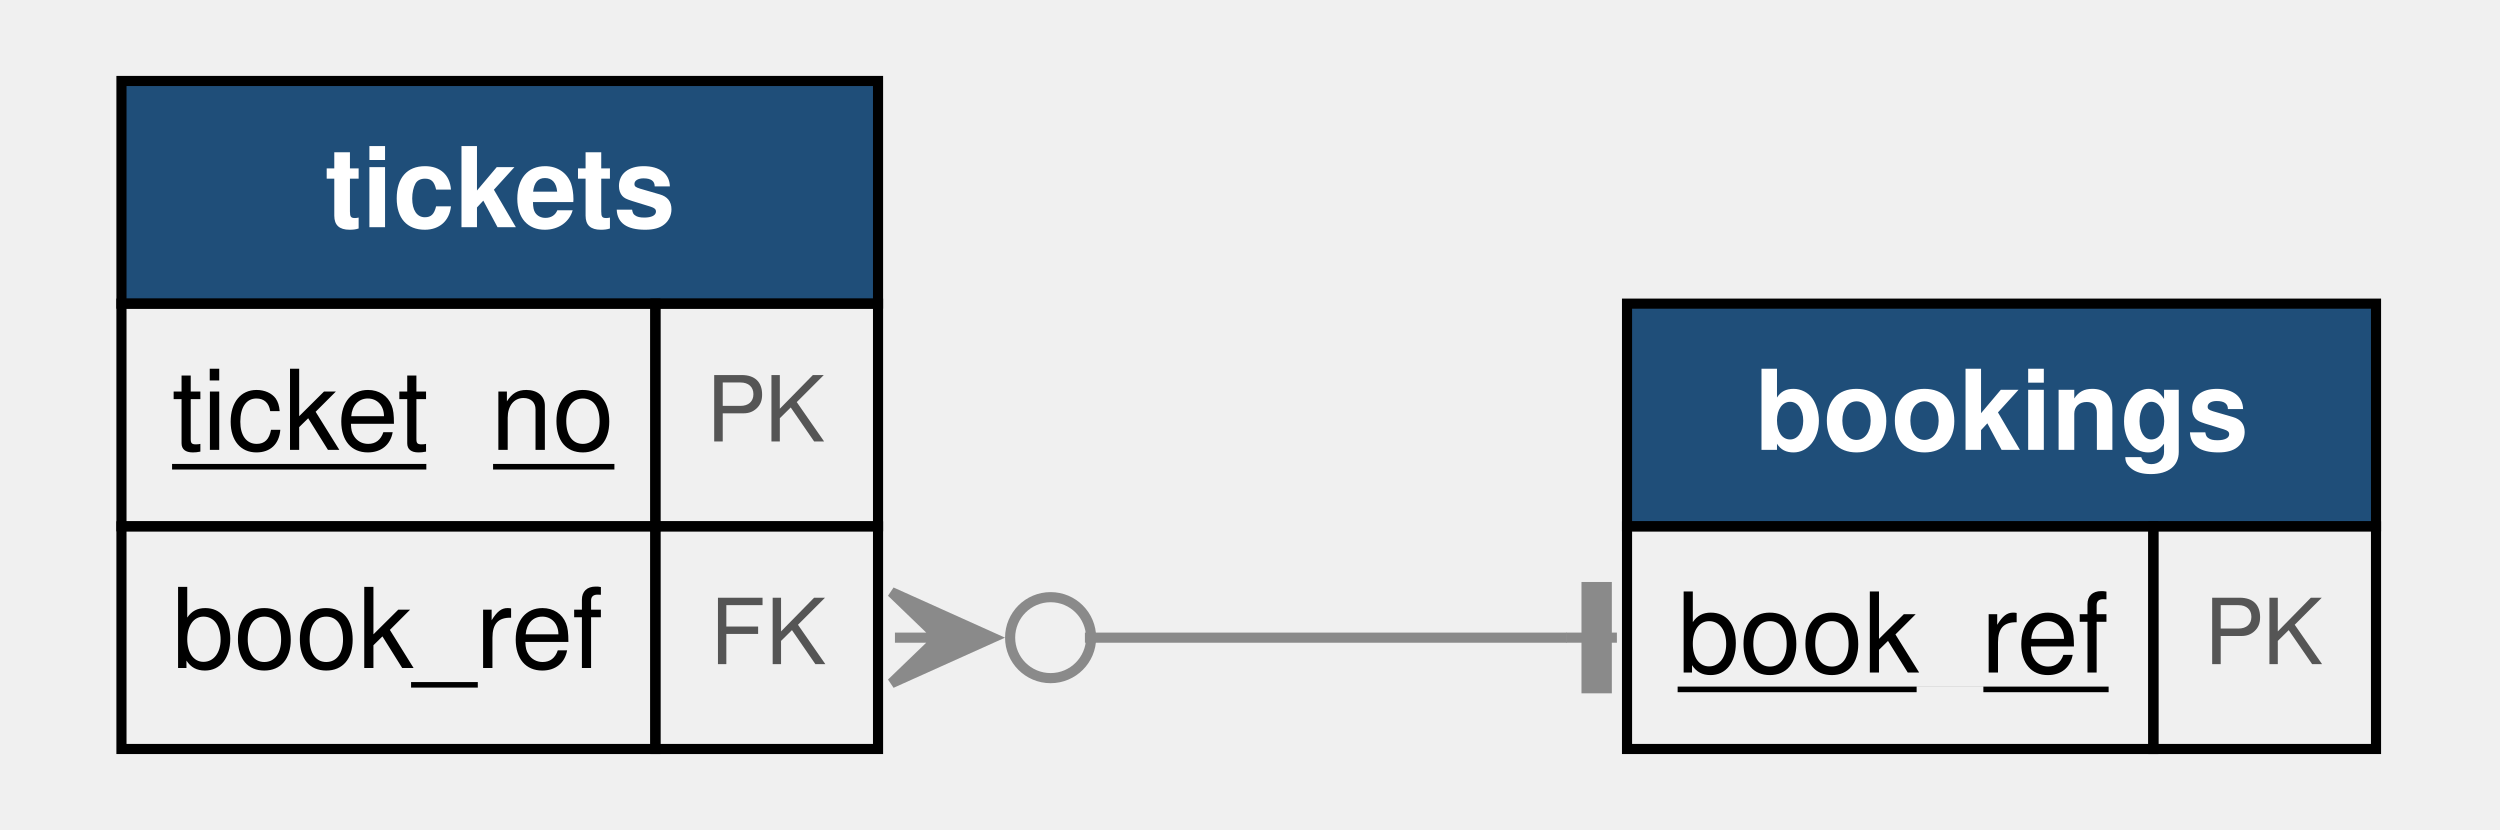
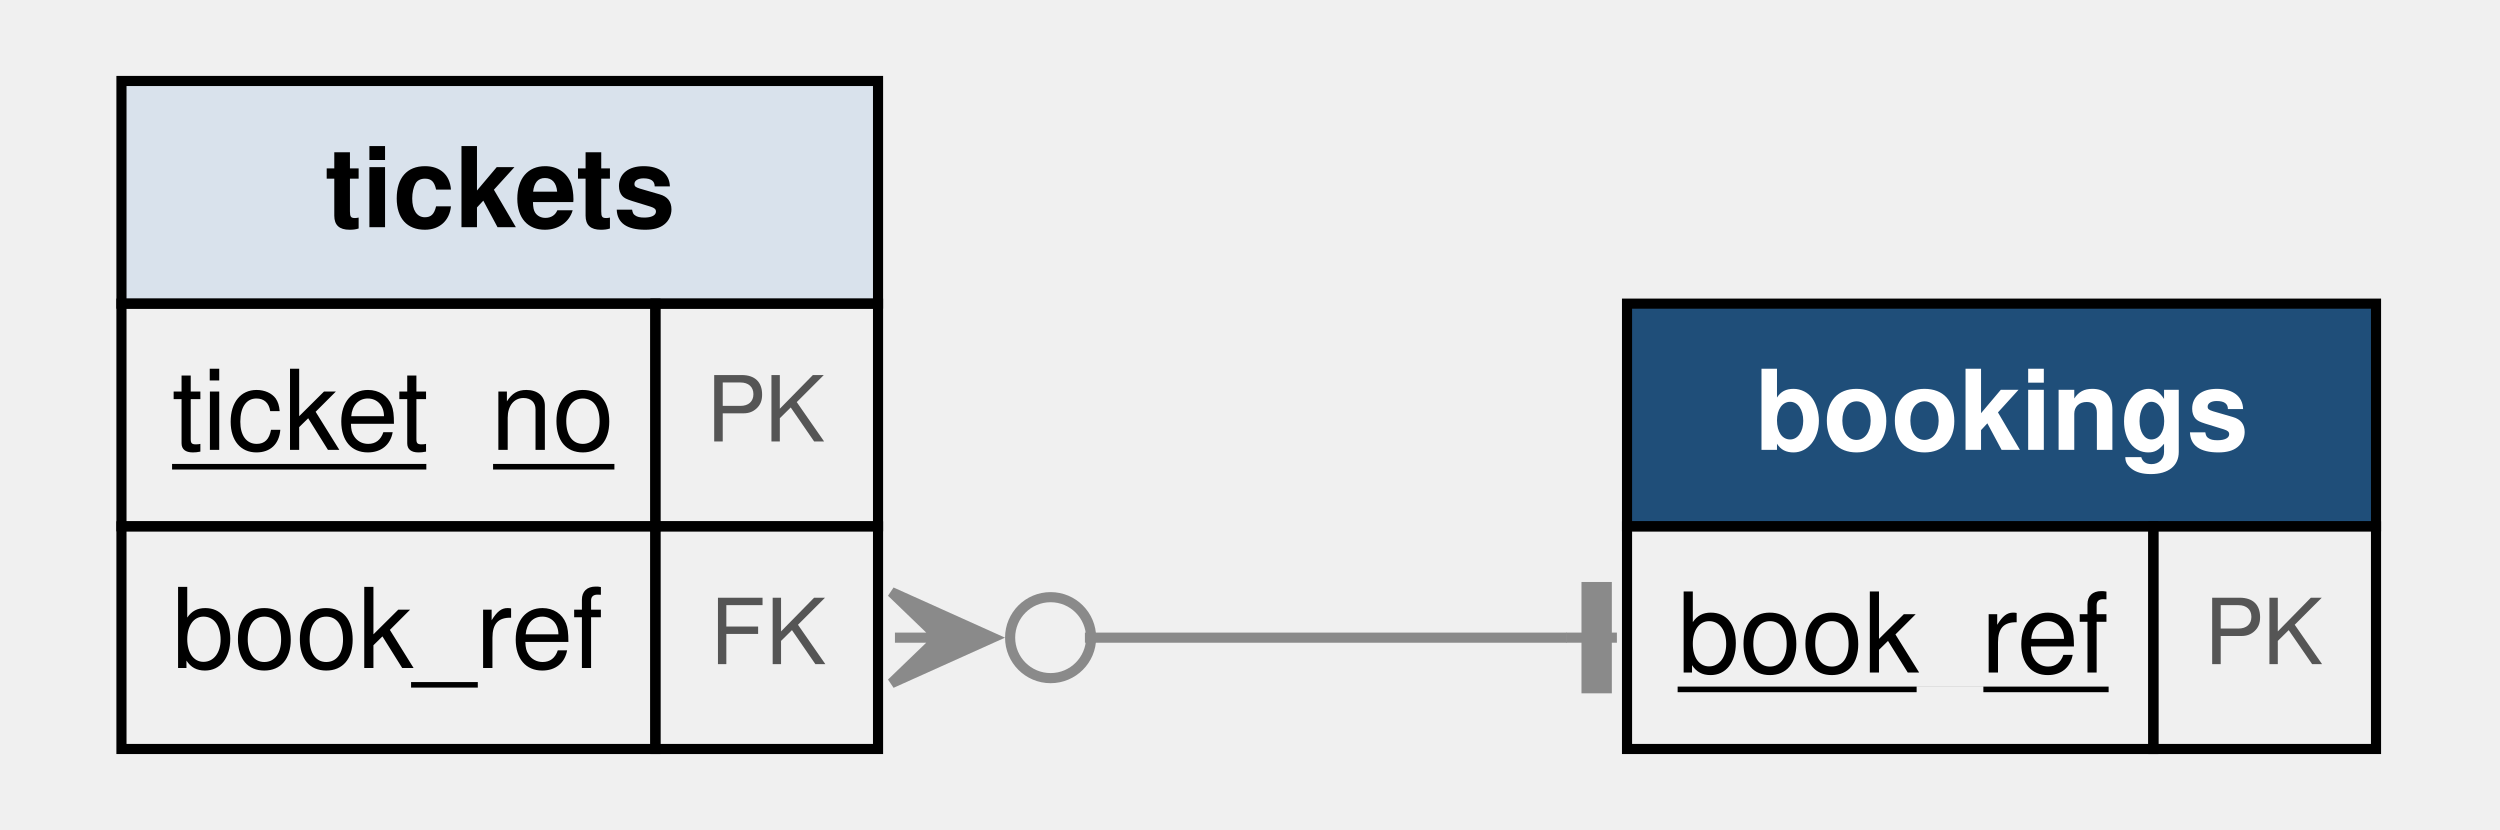
<svg xmlns="http://www.w3.org/2000/svg" width="247pt" height="82pt" viewBox="0.00 0.00 247.00 82.00">
  <g id="graph0" class="graph" transform="scale(1 1) rotate(0) translate(4 78)">
    <g id="node1" class="node">
      <polygon fill="#1f4e79" stroke="none" points="156.75,-26 156.75,-48 230.75,-48 230.75,-26 156.75,-26" />
      <polygon fill="none" stroke="black" points="156.75,-26 156.75,-48 230.75,-48 230.75,-26 156.75,-26" />
      <text xml:space="preserve" text-anchor="start" x="169.38" y="-33.55" font-family="Helvetica,sans-Serif" font-weight="bold" font-size="11.00" fill="white">bookings</text>
      <polygon fill="none" stroke="black" points="156.75,-4 156.75,-26 208.75,-26 208.75,-4 156.75,-4" />
      <text xml:space="preserve" text-anchor="start" x="161.75" y="-11.55" font-family="Helvetica,sans-Serif" text-decoration="underline" font-size="11.00">book_ref</text>
      <polygon fill="none" stroke="black" points="208.75,-4 208.75,-26 230.75,-26 230.75,-4 208.75,-4" />
      <text xml:space="preserve" text-anchor="start" x="213.75" y="-12.38" font-family="Helvetica,sans-Serif" font-size="9.00" fill="#555555">PK</text>
    </g>
    <g id="node2" class="node">
-       <polygon fill="#1f4e79" stroke="none" points="8,-48 8,-70 82.75,-70 82.75,-48 8,-48" />
+       <polygon fill="#d9e2ec" stroke="none" points="8,-48 8,-70 82.75,-70 82.75,-48 8,-48" />
      <polygon fill="none" stroke="black" points="8,-48 8,-70 82.75,-70 82.75,-48 8,-48" />
-       <text xml:space="preserve" text-anchor="start" x="28.12" y="-55.55" font-family="Helvetica,sans-Serif" font-weight="bold" font-size="11.00" fill="white">tickets</text>
+       <text xml:space="preserve" text-anchor="start" x="28.12" y="-55.55" font-family="Helvetica,sans-Serif" font-weight="bold" font-size="11.00">tickets</text>
      <polygon fill="none" stroke="black" points="8,-26 8,-48 60.75,-48 60.75,-26 8,-26" />
      <text xml:space="preserve" text-anchor="start" x="13" y="-33.55" font-family="Helvetica,sans-Serif" text-decoration="underline" font-size="11.00">ticket_no</text>
      <polygon fill="none" stroke="black" points="60.75,-26 60.75,-48 82.75,-48 82.75,-26 60.75,-26" />
      <text xml:space="preserve" text-anchor="start" x="65.75" y="-34.38" font-family="Helvetica,sans-Serif" font-size="9.00" fill="#555555">PK</text>
      <polygon fill="none" stroke="black" points="8,-4 8,-26 60.75,-26 60.75,-4 8,-4" />
      <text xml:space="preserve" text-anchor="start" x="13" y="-12" font-family="Helvetica,sans-Serif" font-size="11.00">book_ref</text>
      <polygon fill="none" stroke="black" points="60.75,-4 60.75,-26 82.75,-26 82.75,-4 60.75,-4" />
      <text xml:space="preserve" text-anchor="start" x="66.12" y="-12.38" font-family="Helvetica,sans-Serif" font-size="9.00" fill="#555555">FK</text>
    </g>
    <g id="edge1" class="edge">
      <path fill="none" stroke="#8a8a8a" d="M103.19,-15C119.68,-15 129.87,-15 150.81,-15" />
      <polygon fill="#8a8a8a" stroke="#8a8a8a" points="94.08,-15 84.08,-10.5 88.75,-15 84.42,-15 84.42,-15 84.42,-15 88.75,-15 84.08,-19.5 94.08,-15" />
      <ellipse fill="none" stroke="#8a8a8a" cx="99.8" cy="-15" rx="4" ry="4" />
      <polygon fill="#8a8a8a" stroke="#8a8a8a" points="154.75,-10 154.75,-20 152.75,-20 152.75,-10 154.75,-10" />
      <polyline fill="none" stroke="#8a8a8a" points="155.75,-15 150.75,-15" />
    </g>
  </g>
</svg>
